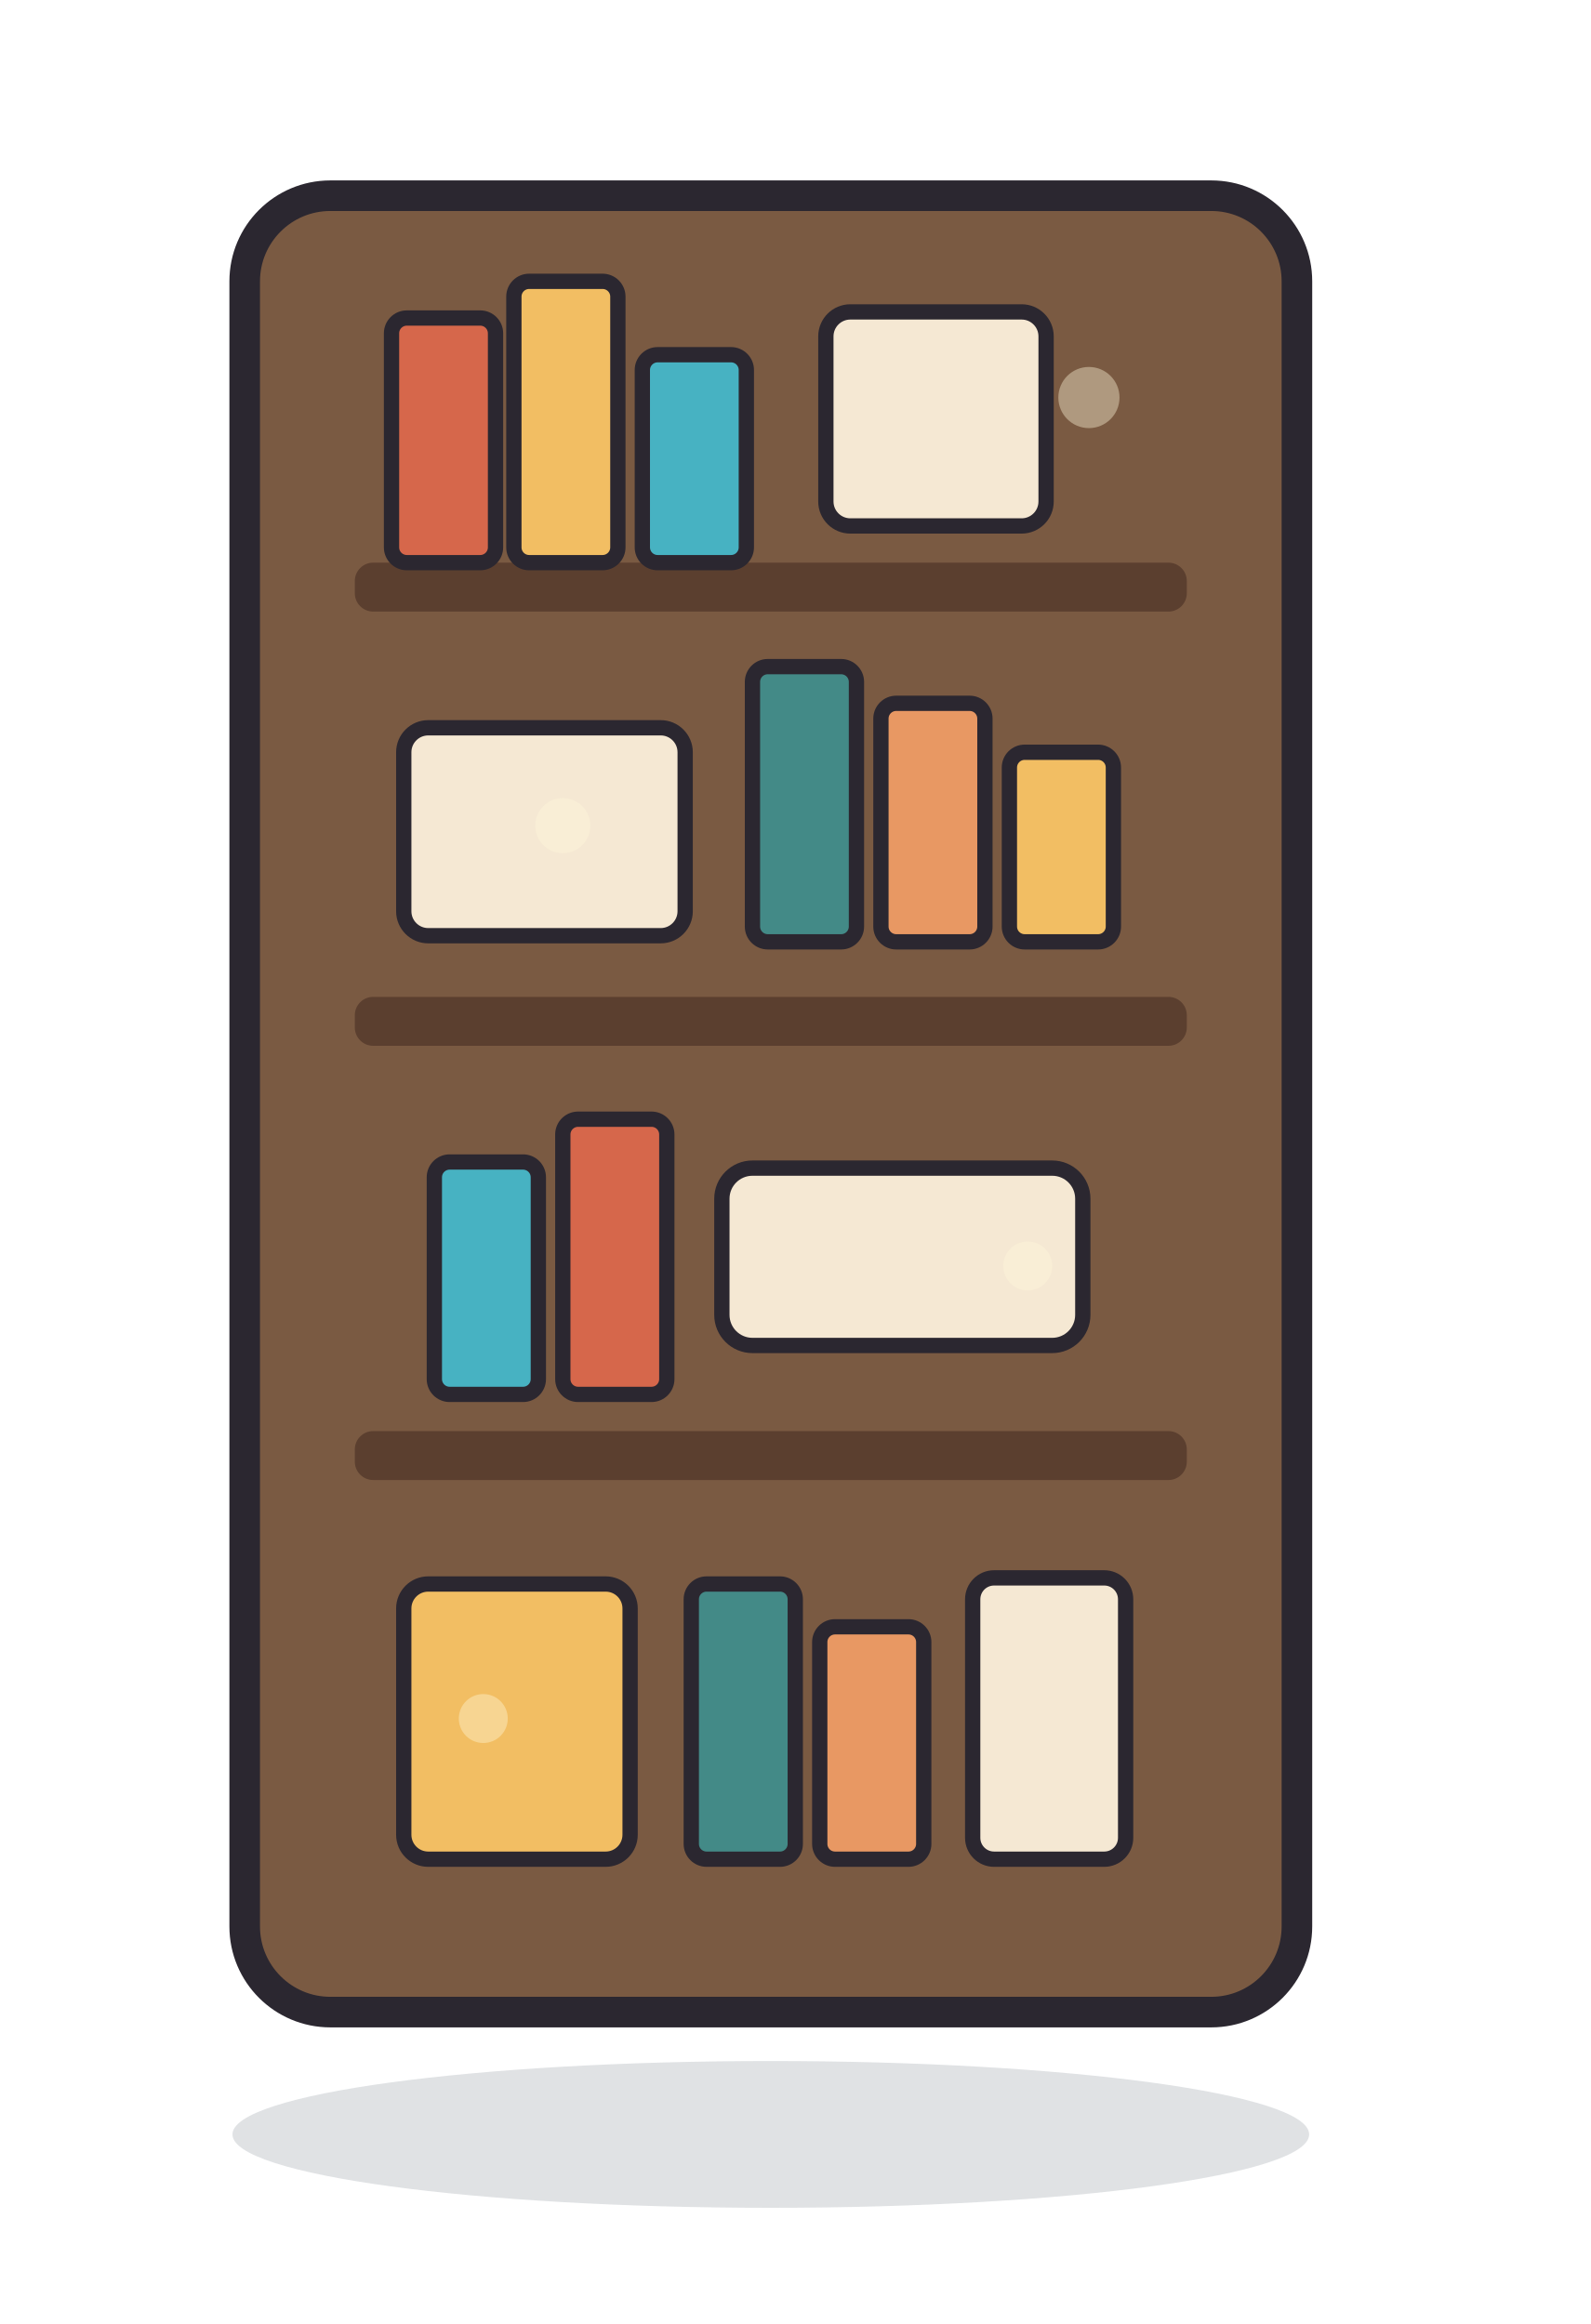
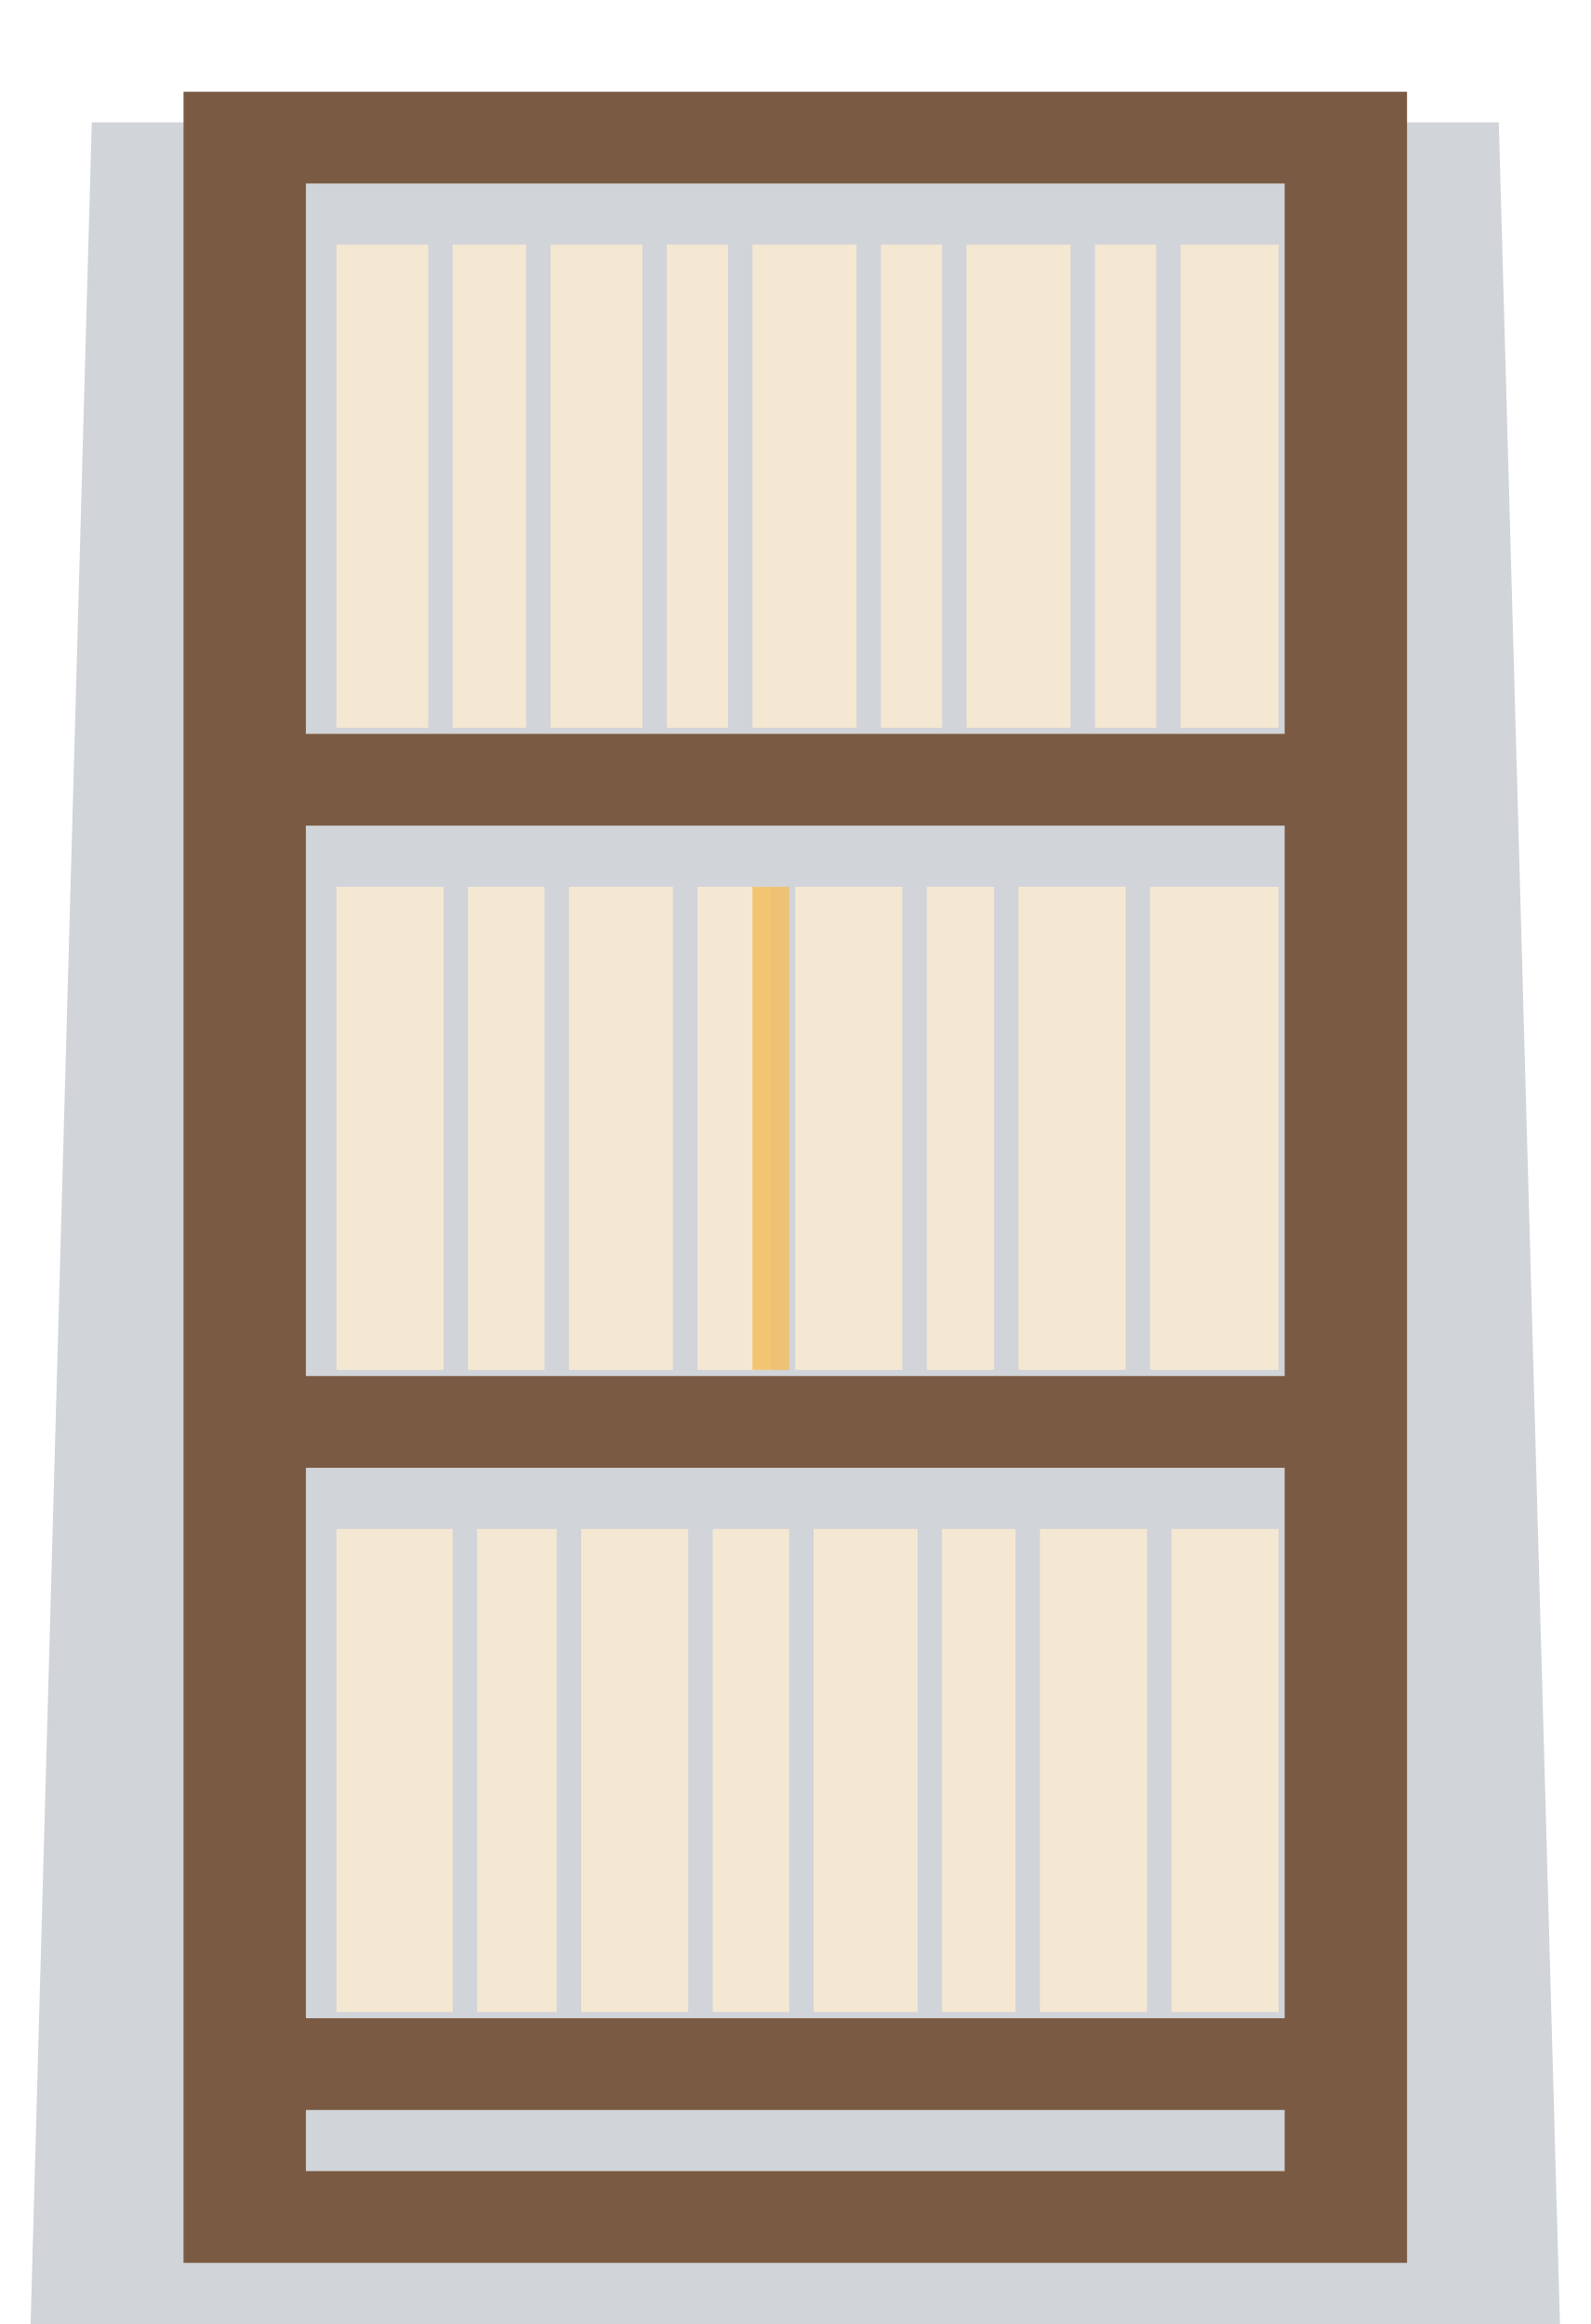
- <svg xmlns="http://www.w3.org/2000/svg" width="520" height="760" viewBox="0 0 520 760">
-   <ellipse cx="252" cy="698" rx="176" ry="24" fill="#1a2a3a" opacity=".14" />
-   <rect x="80" y="64" width="344" height="594" rx="28" fill="#7a5a42" stroke="#2b2730" stroke-width="10" />
-   <g fill="#5b3f2f">
-     <rect x="116" y="184" width="272" height="16" rx="6" />
-     <rect x="116" y="326" width="272" height="16" rx="6" />
-     <rect x="116" y="468" width="272" height="16" rx="6" />
-   </g>
-   <g stroke="#2b2730" stroke-width="5" stroke-linejoin="round">
-     <rect x="128" y="104" width="34" height="80" rx="5" fill="#d6674b" />
-     <rect x="168" y="92" width="34" height="92" rx="5" fill="#f2be63" />
-     <rect x="210" y="116" width="34" height="68" rx="5" fill="#47b2c2" />
-     <rect x="270" y="102" width="72" height="70" rx="8" fill="#f5e8d3" />
-     <rect x="132" y="238" width="92" height="68" rx="8" fill="#f5e8d3" />
-     <rect x="246" y="218" width="34" height="90" rx="5" fill="#438a87" />
-     <rect x="288" y="230" width="34" height="78" rx="5" fill="#e89863" />
-     <rect x="330" y="246" width="34" height="62" rx="5" fill="#f2be63" />
-     <rect x="142" y="380" width="34" height="76" rx="5" fill="#47b2c2" />
-     <rect x="184" y="366" width="34" height="90" rx="5" fill="#d6674b" />
-     <rect x="236" y="382" width="118" height="58" rx="10" fill="#f5e8d3" />
-     <rect x="132" y="518" width="74" height="90" rx="8" fill="#f2be63" />
-     <rect x="226" y="518" width="34" height="90" rx="5" fill="#438a87" />
-     <rect x="268" y="532" width="34" height="76" rx="5" fill="#e89863" />
-     <rect x="318" y="516" width="50" height="92" rx="7" fill="#f5e8d3" />
-   </g>
-   <g fill="#fff8d9" opacity=".40">
-     <circle cx="356" cy="130" r="10" />
-     <circle cx="184" cy="270" r="9" />
-     <circle cx="336" cy="414" r="8" />
-     <circle cx="158" cy="562" r="8" />
-   </g>
+ <svg xmlns="http://www.w3.org/2000/svg" viewBox="0 0 520 760">
+   <path fill="#1a2a3a" opacity="0.20" d="M 30 40 L 490 40 L 510 760 L 10 760 Z" />
+   <path fill="#7A5A42" d="     M 60 30 L 460 30 L 460 740 L 420 740 L 420 60 L 100 60 L 100 740 L 60 740 Z     M 60 240 L 460 240 L 460 270 L 60 270 Z     M 60 450 L 460 450 L 460 480 L 60 480 Z     M 60 660 L 460 660 L 460 690 L 60 690 Z     M 60 30 L 460 30 L 460 60 L 60 60 Z     M 60 710 L 460 710 L 460 740 L 60 740 Z   " />
+   <path fill="#F5E8D3" d="     M 110 80 L 140 80 L 140 238 L 110 238 Z     M 148 80 L 172 80 L 172 238 L 148 238 Z     M 180 80 L 210 80 L 210 238 L 180 238 Z     M 218 80 L 238 80 L 238 238 L 218 238 Z     M 246 80 L 280 80 L 280 238 L 246 238 Z     M 288 80 L 308 80 L 308 238 L 288 238 Z     M 316 80 L 350 80 L 350 238 L 316 238 Z     M 358 80 L 378 80 L 378 238 L 358 238 Z     M 386 80 L 418 80 L 418 238 L 386 238 Z     M 110 290 L 145 290 L 145 448 L 110 448 Z     M 153 290 L 178 290 L 178 448 L 153 448 Z     M 186 290 L 220 290 L 220 448 L 186 448 Z     M 228 290 L 252 290 L 252 448 L 228 448 Z     M 260 290 L 295 290 L 295 448 L 260 448 Z     M 303 290 L 325 290 L 325 448 L 303 448 Z     M 333 290 L 368 290 L 368 448 L 333 448 Z     M 376 290 L 418 290 L 418 448 L 376 448 Z     M 110 500 L 148 500 L 148 658 L 110 658 Z     M 156 500 L 182 500 L 182 658 L 156 658 Z     M 190 500 L 225 500 L 225 658 L 190 658 Z     M 233 500 L 258 500 L 258 658 L 233 658 Z     M 266 500 L 300 500 L 300 658 L 266 658 Z     M 308 500 L 332 500 L 332 658 L 308 658 Z     M 340 500 L 375 500 L 375 658 L 340 658 Z     M 383 500 L 418 500 L 418 658 L 383 658 Z   " />
+   <path fill="#F2BE63" opacity="0.85" d="     M 246 290 L 258 290 L 258 448 L 246 448 Z   " />
</svg>
